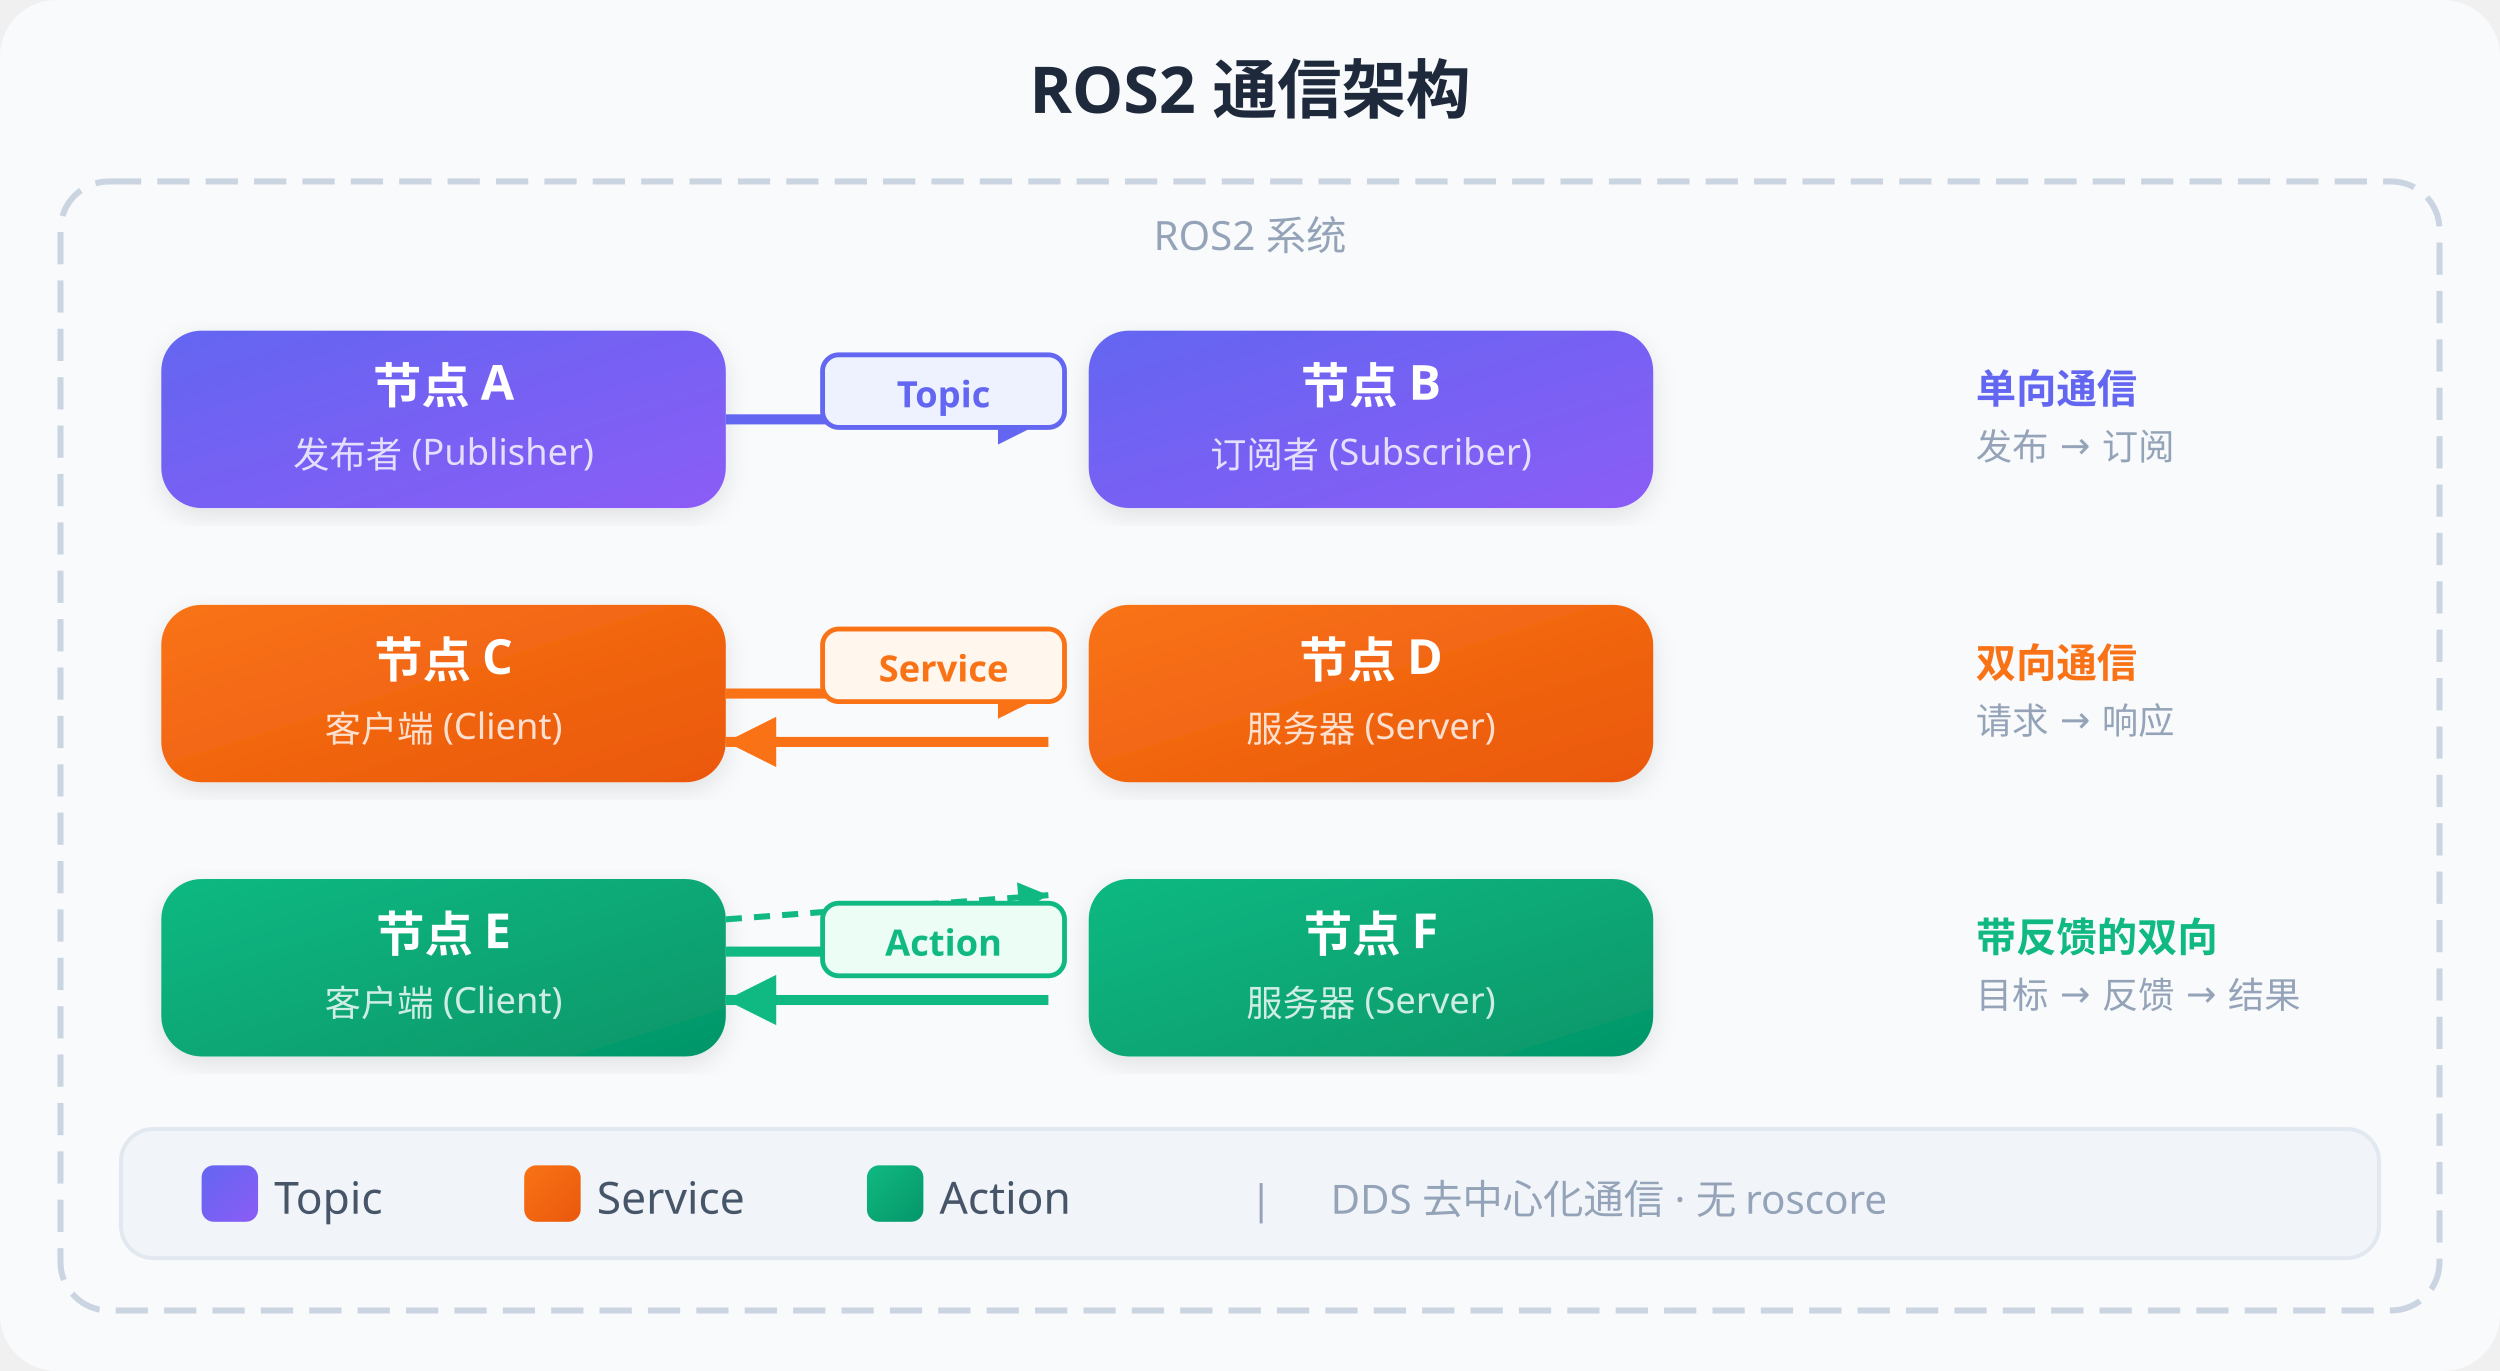
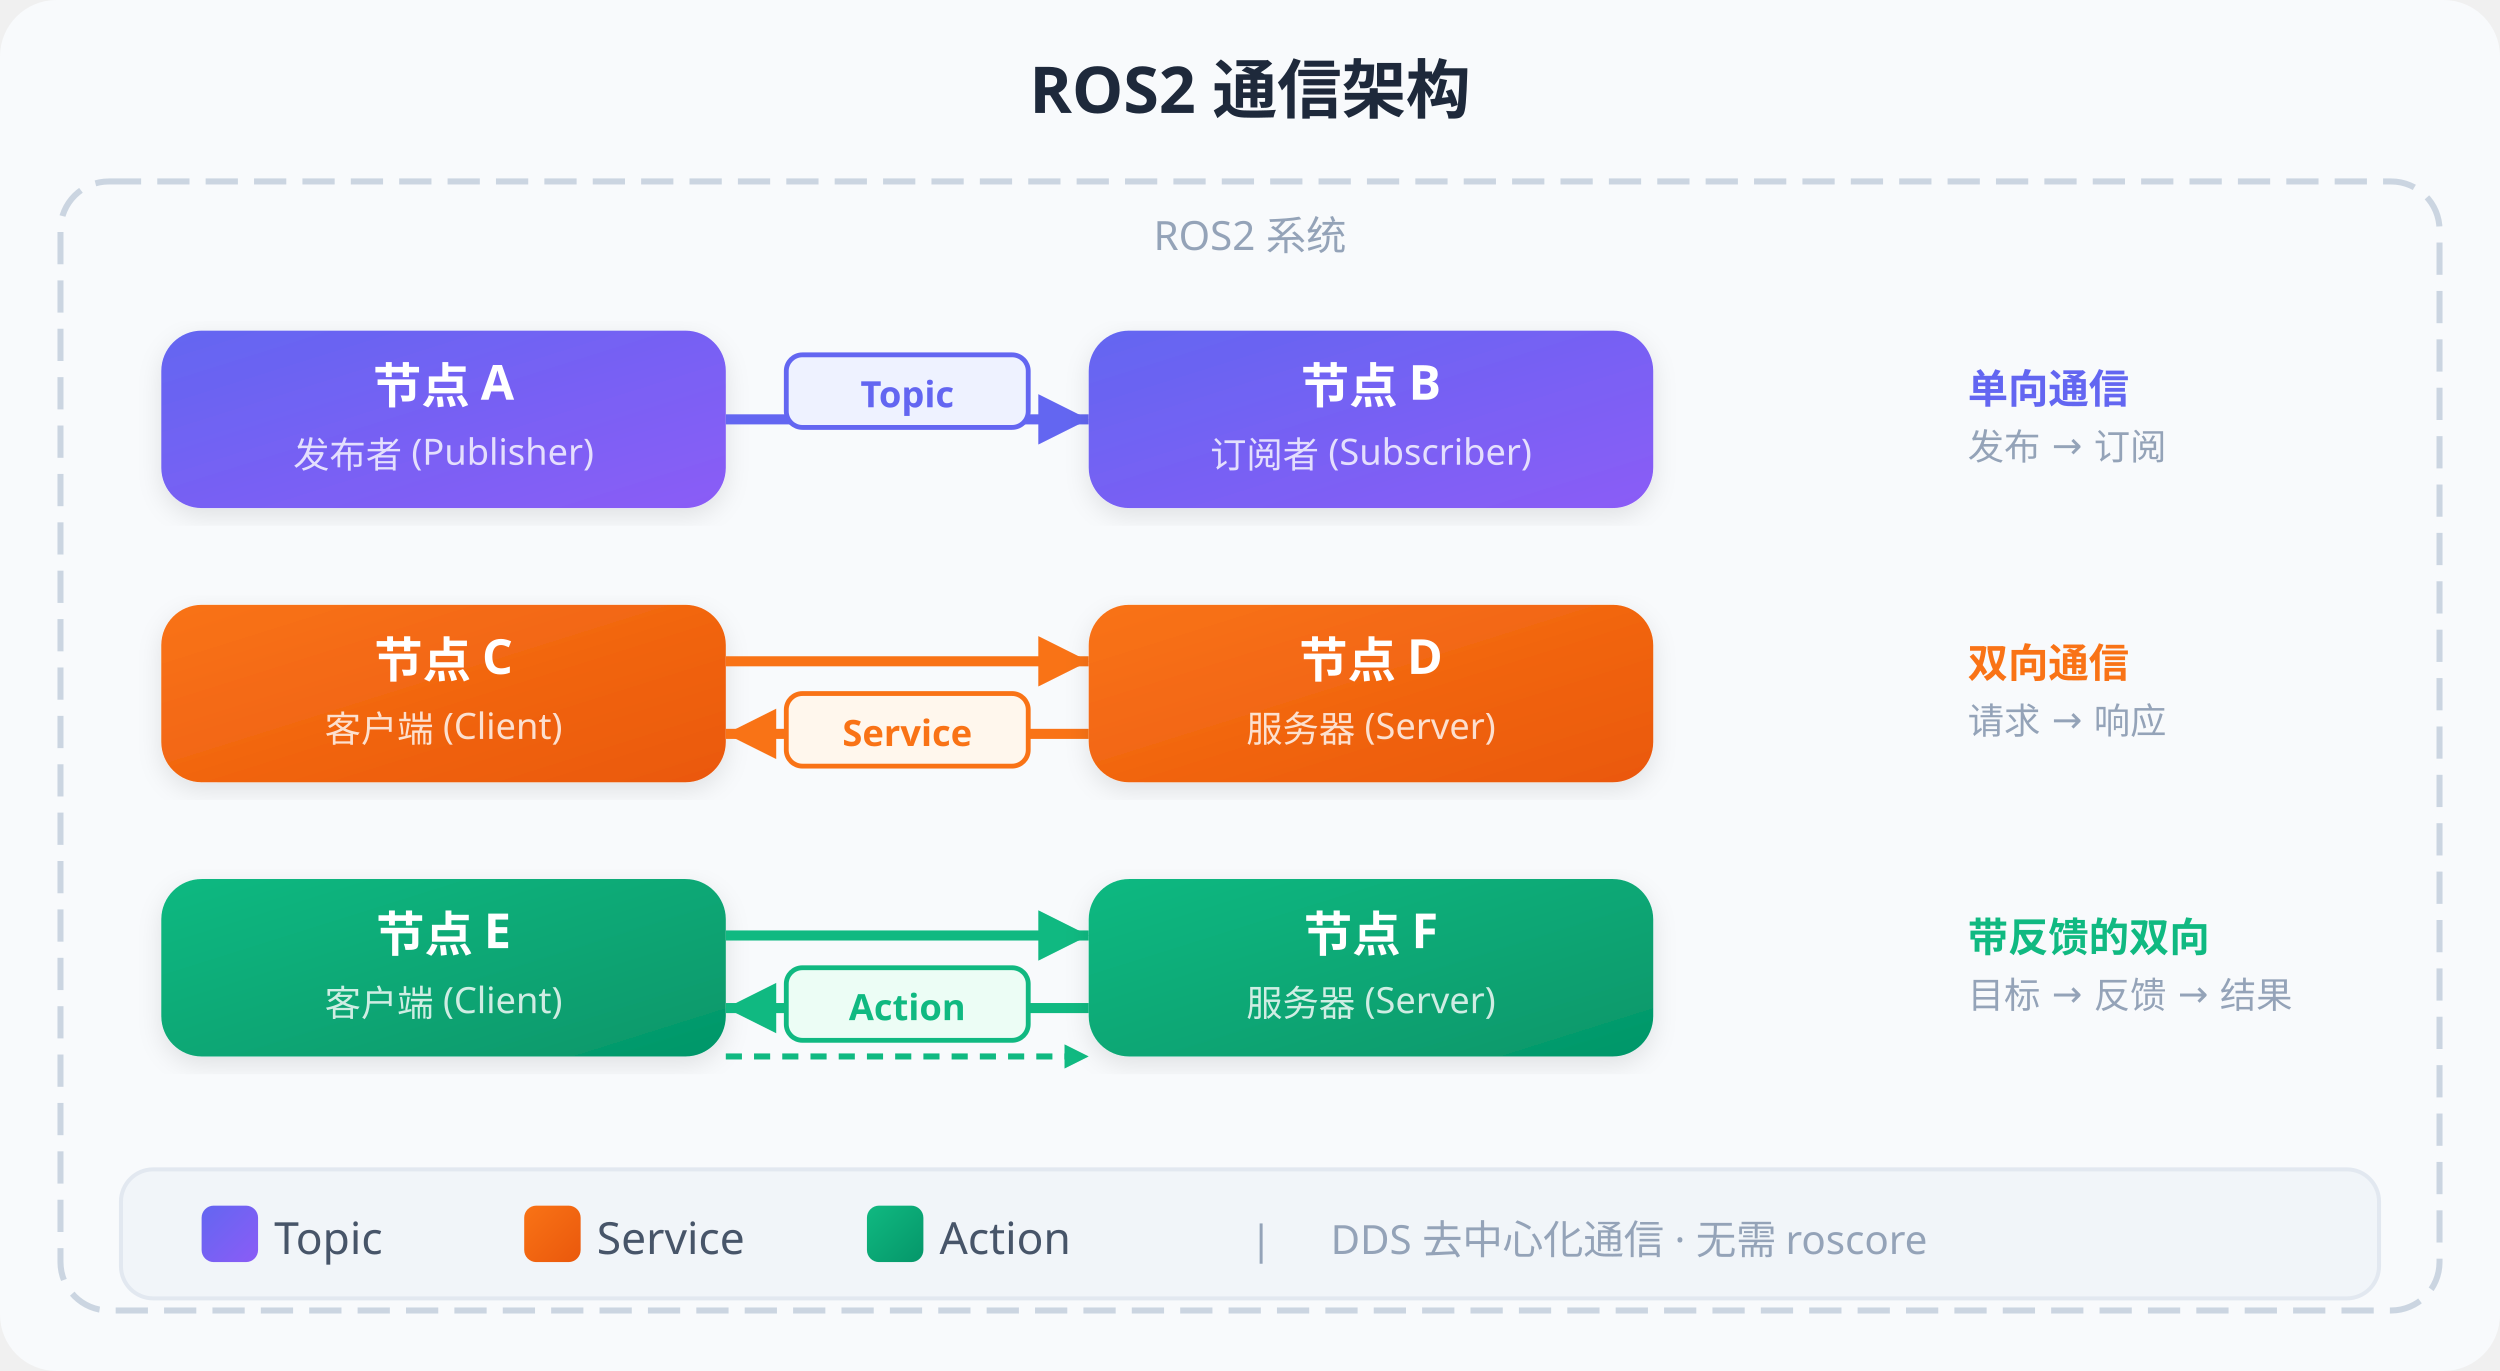
<svg xmlns="http://www.w3.org/2000/svg" viewBox="0 0 620 340" font-family="'Segoe UI', 'PingFang SC', sans-serif">
  <defs>
    <linearGradient id="topicGrad" x1="0" y1="0" x2="1" y2="1">
      <stop offset="0%" stop-color="#6366f1" />
      <stop offset="100%" stop-color="#8b5cf6" />
    </linearGradient>
    <linearGradient id="serviceGrad" x1="0" y1="0" x2="1" y2="1">
      <stop offset="0%" stop-color="#f97316" />
      <stop offset="100%" stop-color="#ea580c" />
    </linearGradient>
    <linearGradient id="actionGrad" x1="0" y1="0" x2="1" y2="1">
      <stop offset="0%" stop-color="#10b981" />
      <stop offset="100%" stop-color="#059669" />
    </linearGradient>
    <filter id="s">
      <feDropShadow dx="0" dy="2" stdDeviation="3" flood-opacity="0.1" />
    </filter>
-     <marker id="arrow" viewBox="0 0 10 10" refX="10" refY="5" markerWidth="5" markerHeight="5" orient="auto">
+     <marker id="ar" viewBox="0 0 10 10" refX="10" refY="5" markerWidth="5" markerHeight="5" orient="auto">
      <path d="M0,0 L10,5 L0,10Z" fill="#6366f1" />
    </marker>
-     <marker id="arrowO" viewBox="0 0 10 10" refX="10" refY="5" markerWidth="5" markerHeight="5" orient="auto">
+     <marker id="ao" viewBox="0 0 10 10" refX="10" refY="5" markerWidth="5" markerHeight="5" orient="auto">
      <path d="M0,0 L10,5 L0,10Z" fill="#f97316" />
    </marker>
-     <marker id="arrowG" viewBox="0 0 10 10" refX="10" refY="5" markerWidth="5" markerHeight="5" orient="auto">
+     <marker id="ag" viewBox="0 0 10 10" refX="10" refY="5" markerWidth="5" markerHeight="5" orient="auto">
+       <path d="M0,0 L10,5 L0,10Z" fill="#10b981" />
+     </marker>
+     <marker id="agd" viewBox="0 0 10 10" refX="10" refY="5" markerWidth="4" markerHeight="4" orient="auto">
      <path d="M0,0 L10,5 L0,10Z" fill="#10b981" />
    </marker>
  </defs>
  <rect width="620" height="340" fill="#f8fafc" rx="14" />
  <text x="310" y="28" text-anchor="middle" font-size="16" font-weight="700" fill="#1e293b">ROS2 通信架构</text>
  <rect x="15" y="45" width="590" height="280" rx="12" fill="none" stroke="#cbd5e1" stroke-width="1.5" stroke-dasharray="8,4" />
  <text x="310" y="62" text-anchor="middle" font-size="10" fill="#94a3b8">ROS2 系统</text>
  <rect x="40" y="82" width="140" height="44" rx="10" fill="url(#topicGrad)" filter="url(#s)" />
  <text x="110" y="100" text-anchor="middle" fill="#fff" font-size="12" font-weight="700">节点 A</text>
  <text x="110" y="116" text-anchor="middle" fill="#fff" font-size="9" opacity=".8">发布者 (Publisher)</text>
-   <line x1="180" y1="104" x2="260" y2="104" stroke="#6366f1" stroke-width="2.5" marker-end="url(#arrow)" />
-   <rect x="204" y="88" width="60" height="18" rx="4" fill="#eef2ff" stroke="#6366f1" stroke-width="1.2" />
-   <text x="234" y="101" text-anchor="middle" font-size="9" fill="#6366f1" font-weight="600">Topic</text>
+   <line x1="180" y1="104" x2="270" y2="104" stroke="#6366f1" stroke-width="2.5" marker-end="url(#ar)" />
+   <rect x="195" y="88" width="60" height="18" rx="4" fill="#eef2ff" stroke="#6366f1" stroke-width="1.2" />
+   <text x="225" y="101" text-anchor="middle" font-size="9" fill="#6366f1" font-weight="600">Topic</text>
  <rect x="270" y="82" width="140" height="44" rx="10" fill="url(#topicGrad)" filter="url(#s)" />
  <text x="340" y="100" text-anchor="middle" fill="#fff" font-size="12" font-weight="700">节点 B</text>
  <text x="340" y="116" text-anchor="middle" fill="#fff" font-size="9" opacity=".8">订阅者 (Subscriber)</text>
-   <text x="490" y="100" font-size="10" fill="#6366f1" font-weight="600">单向通信</text>
-   <text x="490" y="114" font-size="9" fill="#94a3b8">发布 → 订阅</text>
+   <text x="488" y="100" font-size="10" fill="#6366f1" font-weight="600">单向通信</text>
+   <text x="488" y="114" font-size="9" fill="#94a3b8">发布 → 订阅</text>
  <rect x="40" y="150" width="140" height="44" rx="10" fill="url(#serviceGrad)" filter="url(#s)" />
  <text x="110" y="168" text-anchor="middle" fill="#fff" font-size="12" font-weight="700">节点 C</text>
  <text x="110" y="184" text-anchor="middle" fill="#fff" font-size="9" opacity=".8">客户端 (Client)</text>
-   <line x1="180" y1="172" x2="260" y2="172" stroke="#f97316" stroke-width="2.5" marker-end="url(#arrowO)" />
-   <line x1="260" y1="184" x2="180" y2="184" stroke="#f97316" stroke-width="2.5" marker-end="url(#arrowO)" />
-   <rect x="204" y="156" width="60" height="18" rx="4" fill="#fff7ed" stroke="#f97316" stroke-width="1.2" />
-   <text x="234" y="169" text-anchor="middle" font-size="9" fill="#f97316" font-weight="600">Service</text>
+   <line x1="180" y1="164" x2="270" y2="164" stroke="#f97316" stroke-width="2.5" marker-end="url(#ao)" />
+   <line x1="270" y1="182" x2="180" y2="182" stroke="#f97316" stroke-width="2.5" marker-end="url(#ao)" />
+   <rect x="195" y="172" width="60" height="18" rx="4" fill="#fff7ed" stroke="#f97316" stroke-width="1.2" />
+   <text x="225" y="185" text-anchor="middle" font-size="9" fill="#f97316" font-weight="600">Service</text>
  <rect x="270" y="150" width="140" height="44" rx="10" fill="url(#serviceGrad)" filter="url(#s)" />
  <text x="340" y="168" text-anchor="middle" fill="#fff" font-size="12" font-weight="700">节点 D</text>
  <text x="340" y="184" text-anchor="middle" fill="#fff" font-size="9" opacity=".8">服务器 (Server)</text>
-   <text x="490" y="168" font-size="10" fill="#f97316" font-weight="600">双向通信</text>
-   <text x="490" y="182" font-size="9" fill="#94a3b8">请求 → 响应</text>
+   <text x="488" y="168" font-size="10" fill="#f97316" font-weight="600">双向通信</text>
+   <text x="488" y="182" font-size="9" fill="#94a3b8">请求 → 响应</text>
  <rect x="40" y="218" width="140" height="44" rx="10" fill="url(#actionGrad)" filter="url(#s)" />
  <text x="110" y="236" text-anchor="middle" fill="#fff" font-size="12" font-weight="700">节点 E</text>
  <text x="110" y="252" text-anchor="middle" fill="#fff" font-size="9" opacity=".8">客户端 (Client)</text>
-   <line x1="180" y1="236" x2="260" y2="236" stroke="#10b981" stroke-width="2.5" marker-end="url(#arrowG)" />
-   <line x1="260" y1="248" x2="180" y2="248" stroke="#10b981" stroke-width="2.5" marker-end="url(#arrowG)" />
-   <path d="M180,228 L260,222" stroke="#10b981" stroke-width="1.5" fill="none" stroke-dasharray="4,3" marker-end="url(#arrowG)" />
-   <rect x="204" y="224" width="60" height="18" rx="4" fill="#ecfdf5" stroke="#10b981" stroke-width="1.2" />
-   <text x="234" y="237" text-anchor="middle" font-size="9" fill="#10b981" font-weight="600">Action</text>
+   <line x1="180" y1="232" x2="270" y2="232" stroke="#10b981" stroke-width="2.5" marker-end="url(#ag)" />
+   <line x1="270" y1="250" x2="180" y2="250" stroke="#10b981" stroke-width="2.5" marker-end="url(#ag)" />
+   <line x1="180" y1="262" x2="270" y2="262" stroke="#10b981" stroke-width="1.5" stroke-dasharray="4,3" marker-end="url(#agd)" />
+   <rect x="195" y="240" width="60" height="18" rx="4" fill="#ecfdf5" stroke="#10b981" stroke-width="1.2" />
+   <text x="225" y="253" text-anchor="middle" font-size="9" fill="#10b981" font-weight="600">Action</text>
  <rect x="270" y="218" width="140" height="44" rx="10" fill="url(#actionGrad)" filter="url(#s)" />
  <text x="340" y="236" text-anchor="middle" fill="#fff" font-size="12" font-weight="700">节点 F</text>
  <text x="340" y="252" text-anchor="middle" fill="#fff" font-size="9" opacity=".8">服务器 (Server)</text>
-   <text x="490" y="236" font-size="10" fill="#10b981" font-weight="600">带反馈的双向</text>
-   <text x="490" y="250" font-size="9" fill="#94a3b8">目标 → 反馈 → 结果</text>
-   <rect x="30" y="280" width="560" height="32" rx="8" fill="#f1f5f9" stroke="#e2e8f0" stroke-width="1" />
-   <rect x="50" y="289" width="14" height="14" rx="3" fill="url(#topicGrad)" />
-   <text x="68" y="301" font-size="11" fill="#475569">Topic</text>
-   <rect x="130" y="289" width="14" height="14" rx="3" fill="url(#serviceGrad)" />
-   <text x="148" y="301" font-size="11" fill="#475569">Service</text>
-   <rect x="215" y="289" width="14" height="14" rx="3" fill="url(#actionGrad)" />
-   <text x="233" y="301" font-size="11" fill="#475569">Action</text>
-   <text x="310" y="301" font-size="10" fill="#94a3b8">|</text>
-   <text x="330" y="301" font-size="10" fill="#94a3b8">DDS 去中心化通信 · 无 roscore</text>
+   <text x="488" y="236" font-size="10" fill="#10b981" font-weight="600">带反馈的双向</text>
+   <text x="488" y="250" font-size="9" fill="#94a3b8">目标 → 反馈 → 结果</text>
+   <rect x="30" y="290" width="560" height="32" rx="8" fill="#f1f5f9" stroke="#e2e8f0" stroke-width="1" />
+   <rect x="50" y="299" width="14" height="14" rx="3" fill="url(#topicGrad)" />
+   <text x="68" y="311" font-size="11" fill="#475569">Topic</text>
+   <rect x="130" y="299" width="14" height="14" rx="3" fill="url(#serviceGrad)" />
+   <text x="148" y="311" font-size="11" fill="#475569">Service</text>
+   <rect x="215" y="299" width="14" height="14" rx="3" fill="url(#actionGrad)" />
+   <text x="233" y="311" font-size="11" fill="#475569">Action</text>
+   <text x="310" y="311" font-size="10" fill="#94a3b8">|</text>
+   <text x="330" y="311" font-size="10" fill="#94a3b8">DDS 去中心化通信 · 无需 roscore</text>
</svg>
